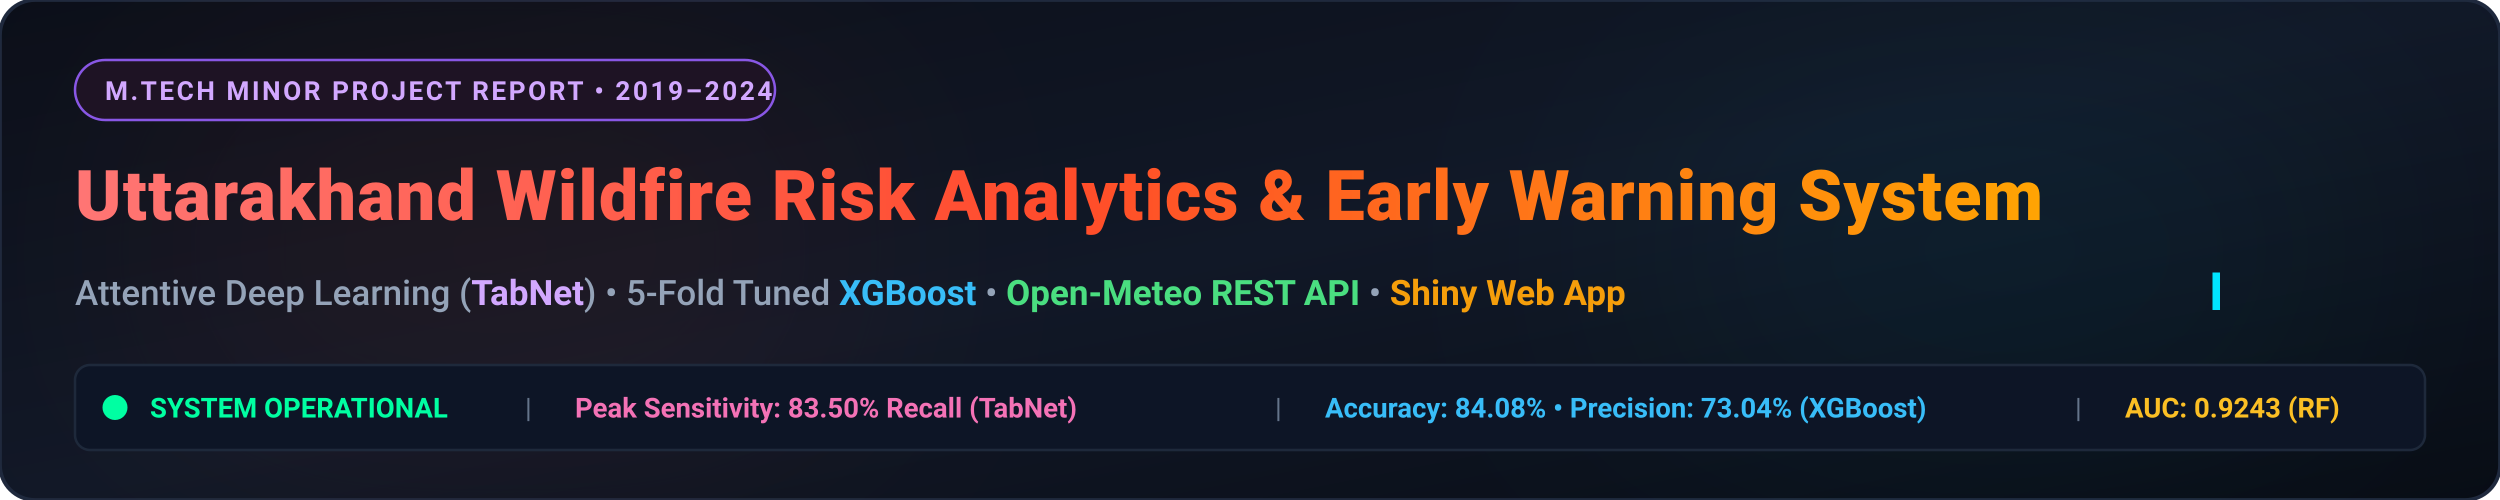
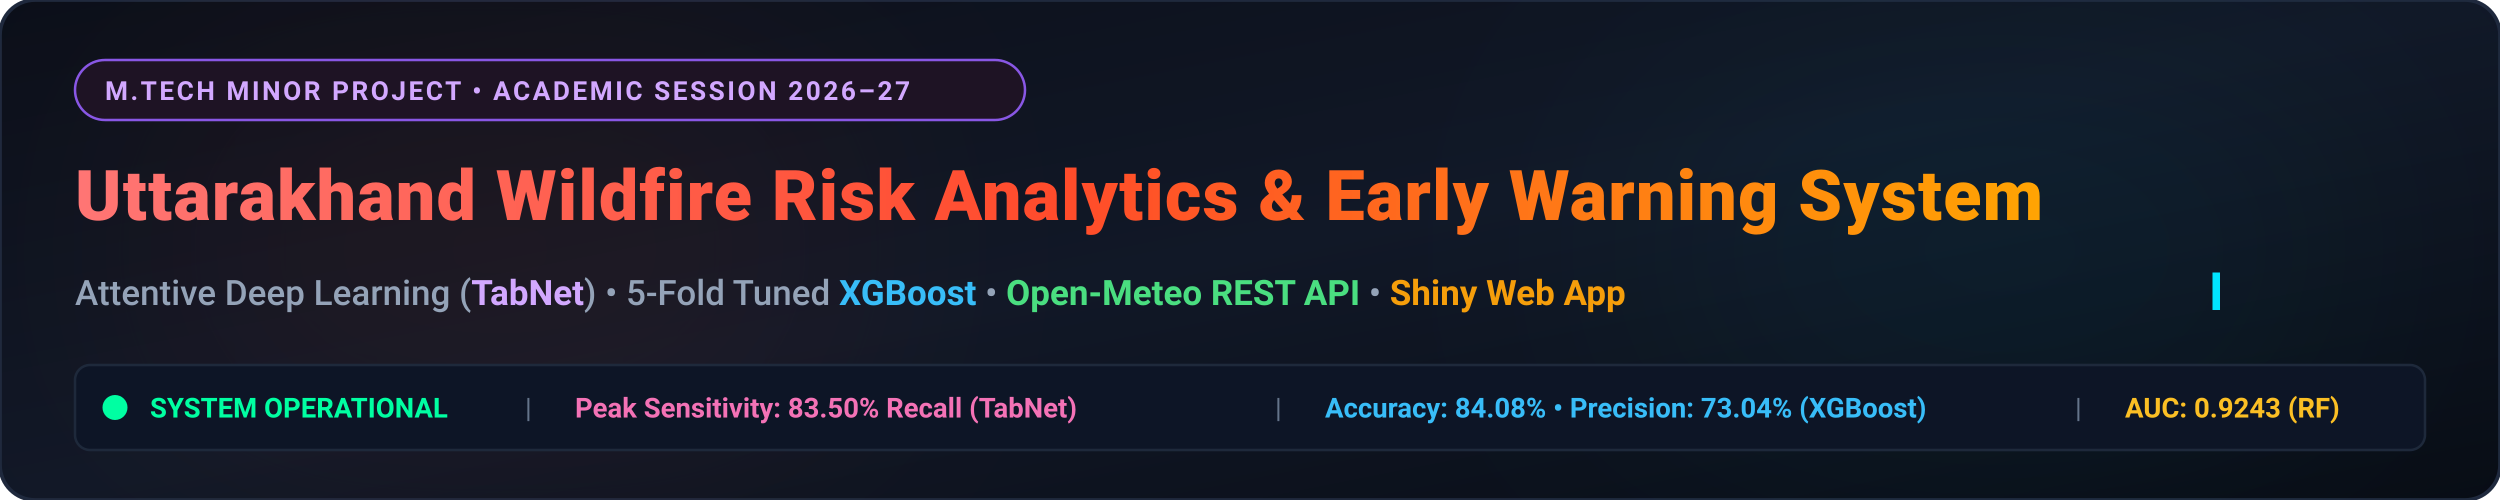
<svg xmlns="http://www.w3.org/2000/svg" viewBox="0 0 1000 200" width="100%" height="200">
  <defs>
    <style>
      @keyframes glowText {
        0%, 100% { filter: drop-shadow(0 0 4px rgba(255, 107, 107, 0.6)) drop-shadow(0 0 12px rgba(255, 75, 43, 0.4)); }
        50% { filter: drop-shadow(0 0 10px rgba(255, 107, 107, 0.9)) drop-shadow(0 0 25px rgba(255, 75, 43, 0.8)); }
      }
      @keyframes blink {
        0%, 100% { opacity: 1; }
        50% { opacity: 0; }
      }
      @keyframes pulseDot {
        0%, 100% { transform: scale(1); opacity: 0.8; }
        50% { transform: scale(1.3); opacity: 1; filter: drop-shadow(0 0 6px #00ffcc); }
      }
      @keyframes gradientShift {
        0% { stop-color: #ff416c; }
        50% { stop-color: #ff4b2b; }
        100% { stop-color: #ff416c; }
      }
      .glowing-title {
        animation: glowText 3s infinite ease-in-out;
      }
      .cursor {
        animation: blink 0.9s infinite;
      }
      .pulse-indicator {
        animation: pulseDot 2s infinite ease-in-out;
        transform-origin: 30px 158px;
      }
      text {
        font-family: -apple-system, BlinkMacSystemFont, 'Segoe UI', Roboto, 'Helvetica Neue', Arial, sans-serif;
      }
    </style>
    <linearGradient id="header-grad" x1="0%" y1="0%" x2="100%" y2="100%">
      <stop offset="0%" stop-color="#0b0f19" />
      <stop offset="50%" stop-color="#111827" />
      <stop offset="100%" stop-color="#080c14" />
    </linearGradient>
    <linearGradient id="fire-grad" x1="0%" y1="0%" x2="100%" y2="0%">
      <stop offset="0%" stop-color="#ff7675" />
      <stop offset="50%" stop-color="#ff4b2b" />
      <stop offset="100%" stop-color="#ffa502" />
    </linearGradient>
    <linearGradient id="teal-grad" x1="0%" y1="0%" x2="100%" y2="0%">
      <stop offset="0%" stop-color="#00e5ff" />
      <stop offset="100%" stop-color="#00ffa2" />
    </linearGradient>
  </defs>
  <rect width="1000" height="200" rx="14" fill="url(#header-grad)" stroke="#1f293d" stroke-width="1.5" />
  <circle cx="200" cy="100" r="140" fill="#ff4b2b" opacity="0.06" filter="blur(50px)" />
  <circle cx="800" cy="100" r="140" fill="#00e5ff" opacity="0.05" filter="blur(60px)" />
-   <rect x="30" y="24" width="280" height="24" rx="12" fill="#1e1324" stroke="#8957e5" stroke-width="1" />
-   <text x="42" y="40" fill="#d2a8ff" font-size="10.5" font-weight="bold" letter-spacing="1">M.TECH MINOR PROJECT REPORT • 2019–2024</text>
+   <rect x="30" y="24" width="380" height="24" rx="12" fill="#1e1324" stroke="#8957e5" stroke-width="1" />
+   <text x="42" y="40" fill="#d2a8ff" font-size="10.5" font-weight="bold" letter-spacing="1">M.TECH MINOR PROJECT • ACADEMIC SESSION 2026–27</text>
  <g class="glowing-title">
    <text x="30" y="88" fill="url(#fire-grad)" font-size="28" font-weight="900" letter-spacing="0.5">
      Uttarakhand Wildfire Risk Analytics &amp; Early Warning System
    </text>
  </g>
  <text x="30" y="122" fill="#94a3b8" font-size="14" font-weight="500">
    Attentive Deep Learning (<tspan fill="#d2a8ff" font-weight="bold">TabNet</tspan>) • 5-Fold Tuned <tspan fill="#38bdf8" font-weight="bold">XGBoost</tspan> • <tspan fill="#4ade80" font-weight="bold">Open-Meteo REST API</tspan> • <tspan fill="#f59e0b" font-weight="bold">Shiny Web App</tspan>
  </text>
  <rect x="885" y="109" width="3" height="15" fill="#00e5ff" class="cursor" />
  <rect x="30" y="146" width="940" height="34" rx="6" fill="#0d1526" stroke="#1e293b" stroke-width="1" />
  <circle cx="46" cy="163" r="5" fill="#00ffa2" class="pulse-indicator" />
  <text x="60" y="167" fill="#00ffa2" font-size="11" font-weight="bold">SYSTEM OPERATIONAL</text>
  <text x="210" y="167" fill="#64748b" font-size="11">|</text>
  <text x="230" y="167" fill="#f472b6" font-size="11" font-weight="bold">Peak Sensitivity: 83.50% Recall (TabNet)</text>
  <text x="510" y="167" fill="#64748b" font-size="11">|</text>
  <text x="530" y="167" fill="#38bdf8" font-size="11" font-weight="bold">Accuracy: 84.08% • Precision: 73.04% (XGBoost)</text>
  <text x="830" y="167" fill="#64748b" font-size="11">|</text>
  <text x="850" y="167" fill="#fbbf24" font-size="11" font-weight="bold">AUC: 0.9243 (RF)</text>
</svg>
